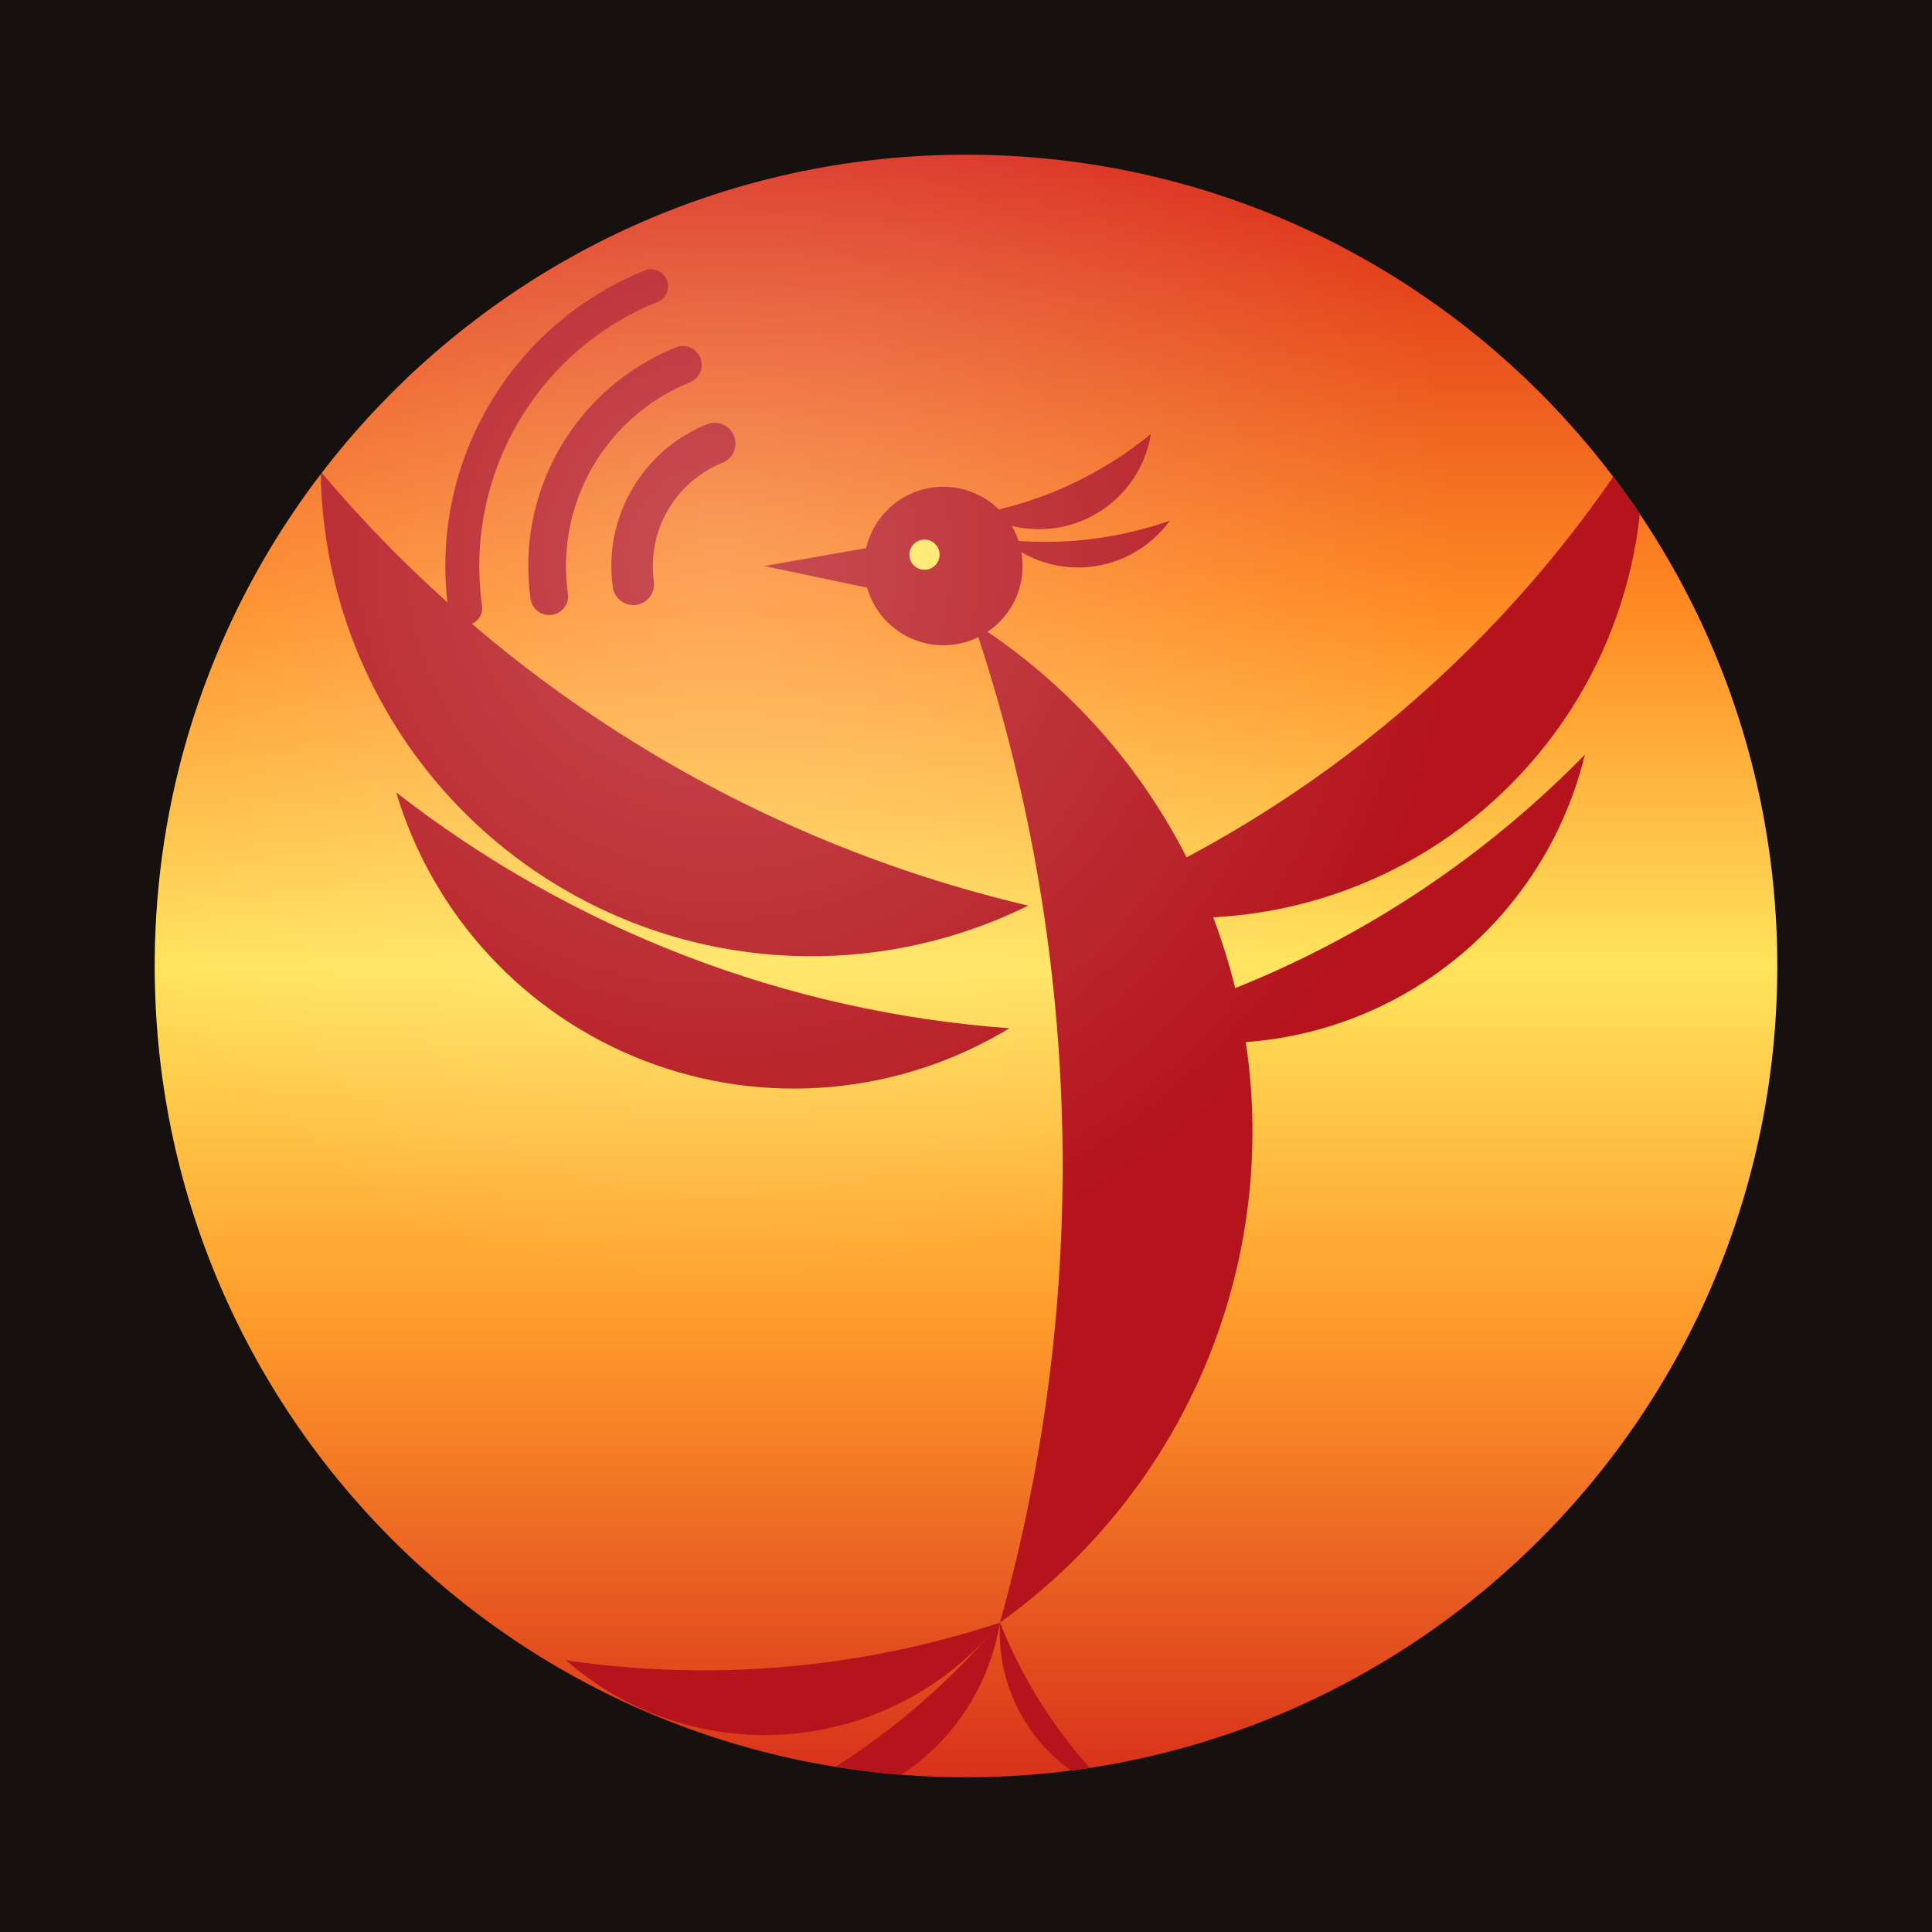
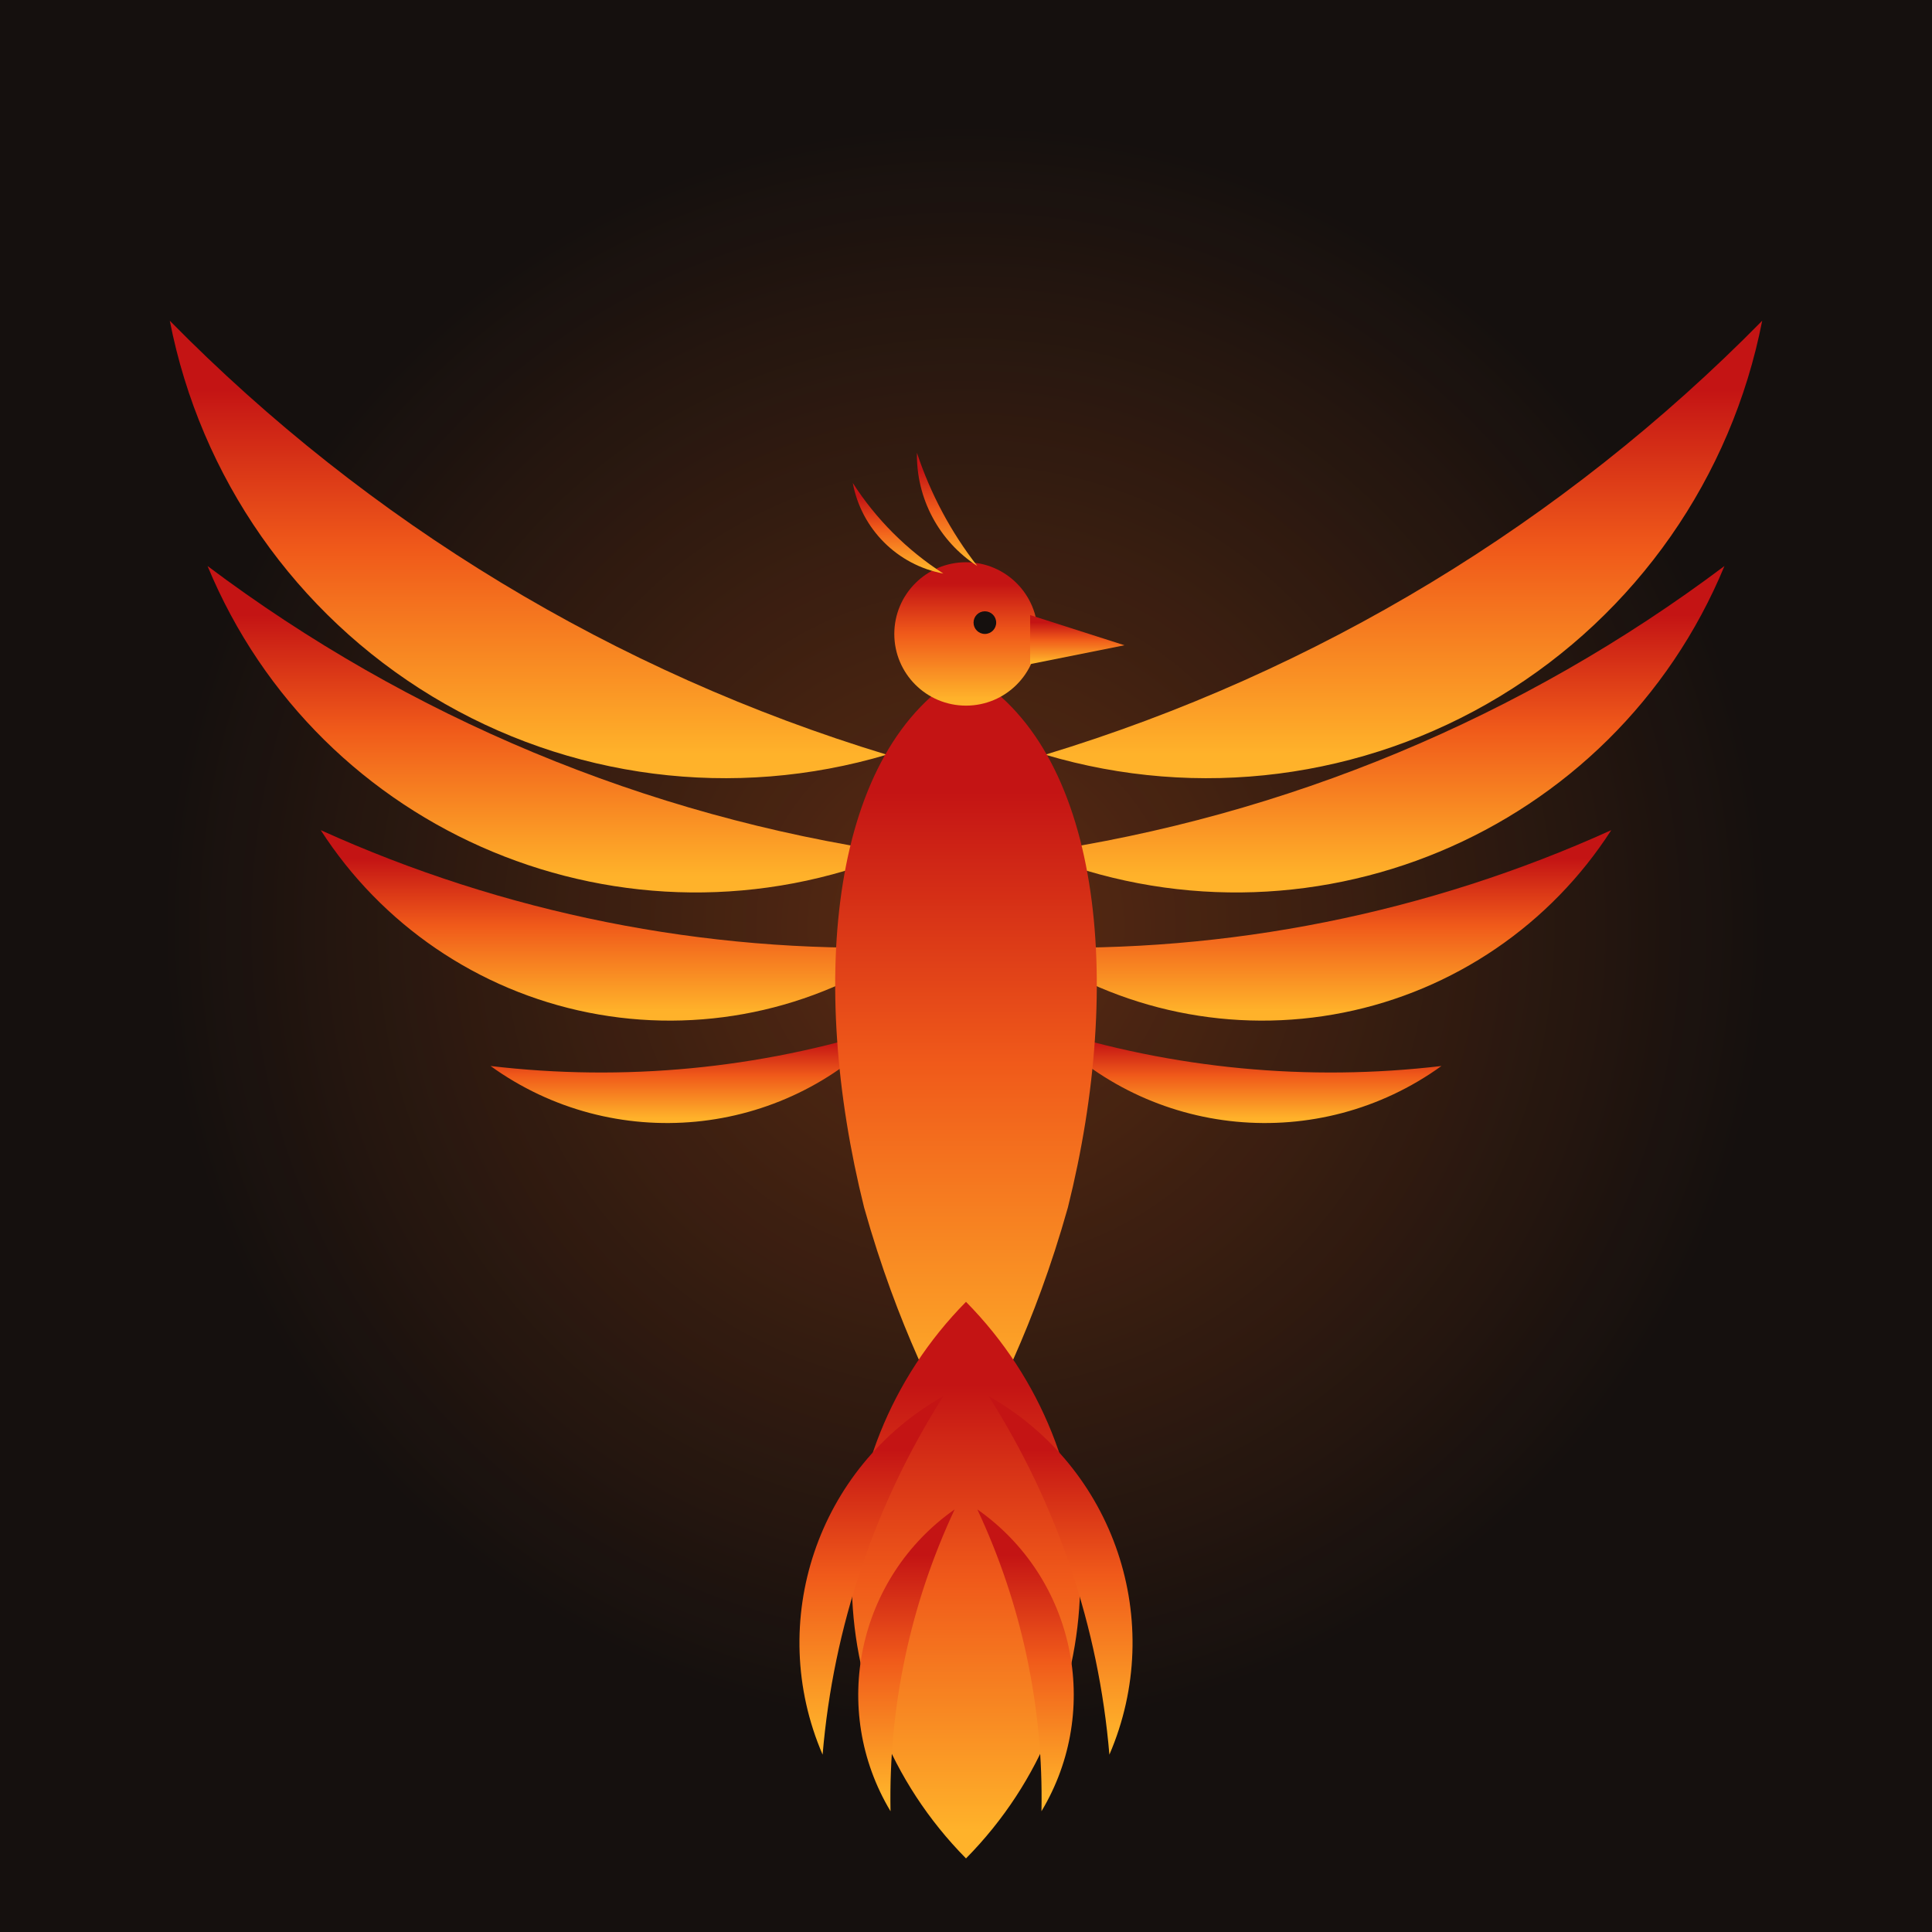
<svg xmlns="http://www.w3.org/2000/svg" viewBox="0 0 1024 1024">
  <defs>
-     <linearGradient id="disc" x1="0" y1="0" x2="0" y2="1">
-       <stop offset="0" stop-color="#d8281a" />
-       <stop offset="0.28" stop-color="#ff8a22" />
-       <stop offset="0.5" stop-color="#ffe45c" />
-       <stop offset="0.72" stop-color="#ff9a2a" />
-       <stop offset="1" stop-color="#d8301a" />
+     <linearGradient id="fire" x1="0" y1="0" x2="0" y2="1">
+       <stop offset="0.15" stop-color="#c41414" />
+       <stop offset="0.5" stop-color="#f05a1a" />
+       <stop offset="0.95" stop-color="#ffb22a" />
    </linearGradient>
-     <radialGradient id="gloss" cx="35%" cy="25%" r="45%">
-       <stop offset="0" stop-color="#ffffff" stop-opacity="0.25" />
-       <stop offset="1" stop-color="#ffffff" stop-opacity="0" />
+     <radialGradient id="glow" cx="50%" cy="48%" r="55%">
+       <stop offset="0" stop-color="#ff6a1e" stop-opacity="0.3" />
+       <stop offset="0.75" stop-color="#ff6a1e" stop-opacity="0" />
    </radialGradient>
-     <clipPath id="clip">
-       <circle cx="512" cy="512" r="430" />
-     </clipPath>
  </defs>
-   <rect width="1024" height="1024" fill="#16110f" />
-   <circle cx="512" cy="512" r="430" fill="url(#disc)" />
-   <g clip-path="url(#clip)" fill="#b5141c">
-     <path d="M516 330 A320 320 0 0 1 530 860 A900 900 0 0 0 516 330 Z" />
-     <path d="M545 480 A260 260 0 0 1 170 250 A700 700 0 0 0 545 480 Z" />
-     <path d="M535 545 A220 220 0 0 1 210 420 A600 600 0 0 0 535 545 Z" />
-     <path d="M575 480 A240 240 0 0 0 870 230 A640 640 0 0 1 575 480 Z" />
-     <path d="M590 545 A200 200 0 0 0 840 400 A540 540 0 0 1 590 545 Z" />
-     <path d="M530 860 A160 160 0 0 1 300 880 A500 500 0 0 0 530 860 Z" />
-     <path d="M530 860 A120 120 0 0 1 400 960 A380 380 0 0 0 530 860 Z" />
-     <path d="M530 860 A90 90 0 0 0 590 950 A260 260 0 0 1 530 860 Z" />
-     <path d="M520 272 A60 60 0 0 0 610 230 A200 200 0 0 1 520 272 Z" />
-     <path d="M532 286 A60 60 0 0 0 620 276 A200 200 0 0 1 532 286 Z" />
-     <circle cx="500" cy="300" r="42" />
-     <path d="M462 290 L 405 300 L 462 312 Z" />
+   <rect width="1024" height="1024" fill="#15100e" />
+   <rect width="1024" height="1024" fill="url(#glow)" />
+   <g fill="url(#fire)">
+     <path d="M470 400 A300 300 0 0 1 90 170 A900 900 0 0 0 470 400 Z" />
+     <path d="M554 400 A300 300 0 0 0 934 170 A900 900 0 0 1 554 400 Z" />
+     <path d="M475 452 A280 280 0 0 1 110 300 A800 800 0 0 0 475 452 Z" />
+     <path d="M549 452 A280 280 0 0 0 914 300 A800 800 0 0 1 549 452 Z" />
+     <path d="M480 502 A220 220 0 0 1 170 440 A700 700 0 0 0 480 502 Z" />
+     <path d="M544 502 A220 220 0 0 0 854 440 A700 700 0 0 1 544 502 Z" />
+     <path d="M470 545 A160 160 0 0 1 260 565 A500 500 0 0 0 470 545 Z" />
+     <path d="M554 545 A160 160 0 0 0 764 565 A500 500 0 0 1 554 545 Z" />
+     <path d="M512 356 C 584 396, 596 520, 566 640 C 548 704, 526 744, 512 772 C 498 744, 476 704, 458 640 C 428 520, 440 396, 512 356 Z" />
+     <path d="M512 690 A210 210 0 0 1 512 985 A210 210 0 0 1 512 690 Z" />
+     <path d="M500 740 A150 150 0 0 0 436 930 A420 420 0 0 1 500 740 Z" />
+     <path d="M524 740 A150 150 0 0 1 588 930 A420 420 0 0 0 524 740 Z" />
+     <path d="M506 800 A120 120 0 0 0 472 960 A360 360 0 0 1 506 800 Z" />
+     <path d="M518 800 A120 120 0 0 1 552 960 A360 360 0 0 0 518 800 Z" />
+     <circle cx="512" cy="336" r="38" />
+     <path d="M546 326 L 596 342 L 546 352 Z" />
+     <path d="M500 304 A60 60 0 0 1 452 256 A160 160 0 0 0 500 304 Z" />
+     <path d="M518 300 A70 70 0 0 1 486 240 A200 200 0 0 0 518 300 Z" />
  </g>
-   <g fill="none" stroke="#b5141c" stroke-linecap="round" clip-path="url(#clip)">
-     <path d="M335.7 309.7 A70 70 0 0 1 378.8 235.1" stroke-width="22" />
-     <path d="M291.1 316.0 A115 115 0 0 1 361.9 193.4" stroke-width="20" />
-     <path d="M246.6 322.3 A160 160 0 0 1 345.1 151.7" stroke-width="18" />
-   </g>
-   <circle cx="490" cy="294" r="8" fill="#ffe45c" />
-   <circle cx="512" cy="512" r="430" fill="url(#gloss)" />
+   <circle cx="522" cy="330" r="6" fill="#15100e" />
</svg>
